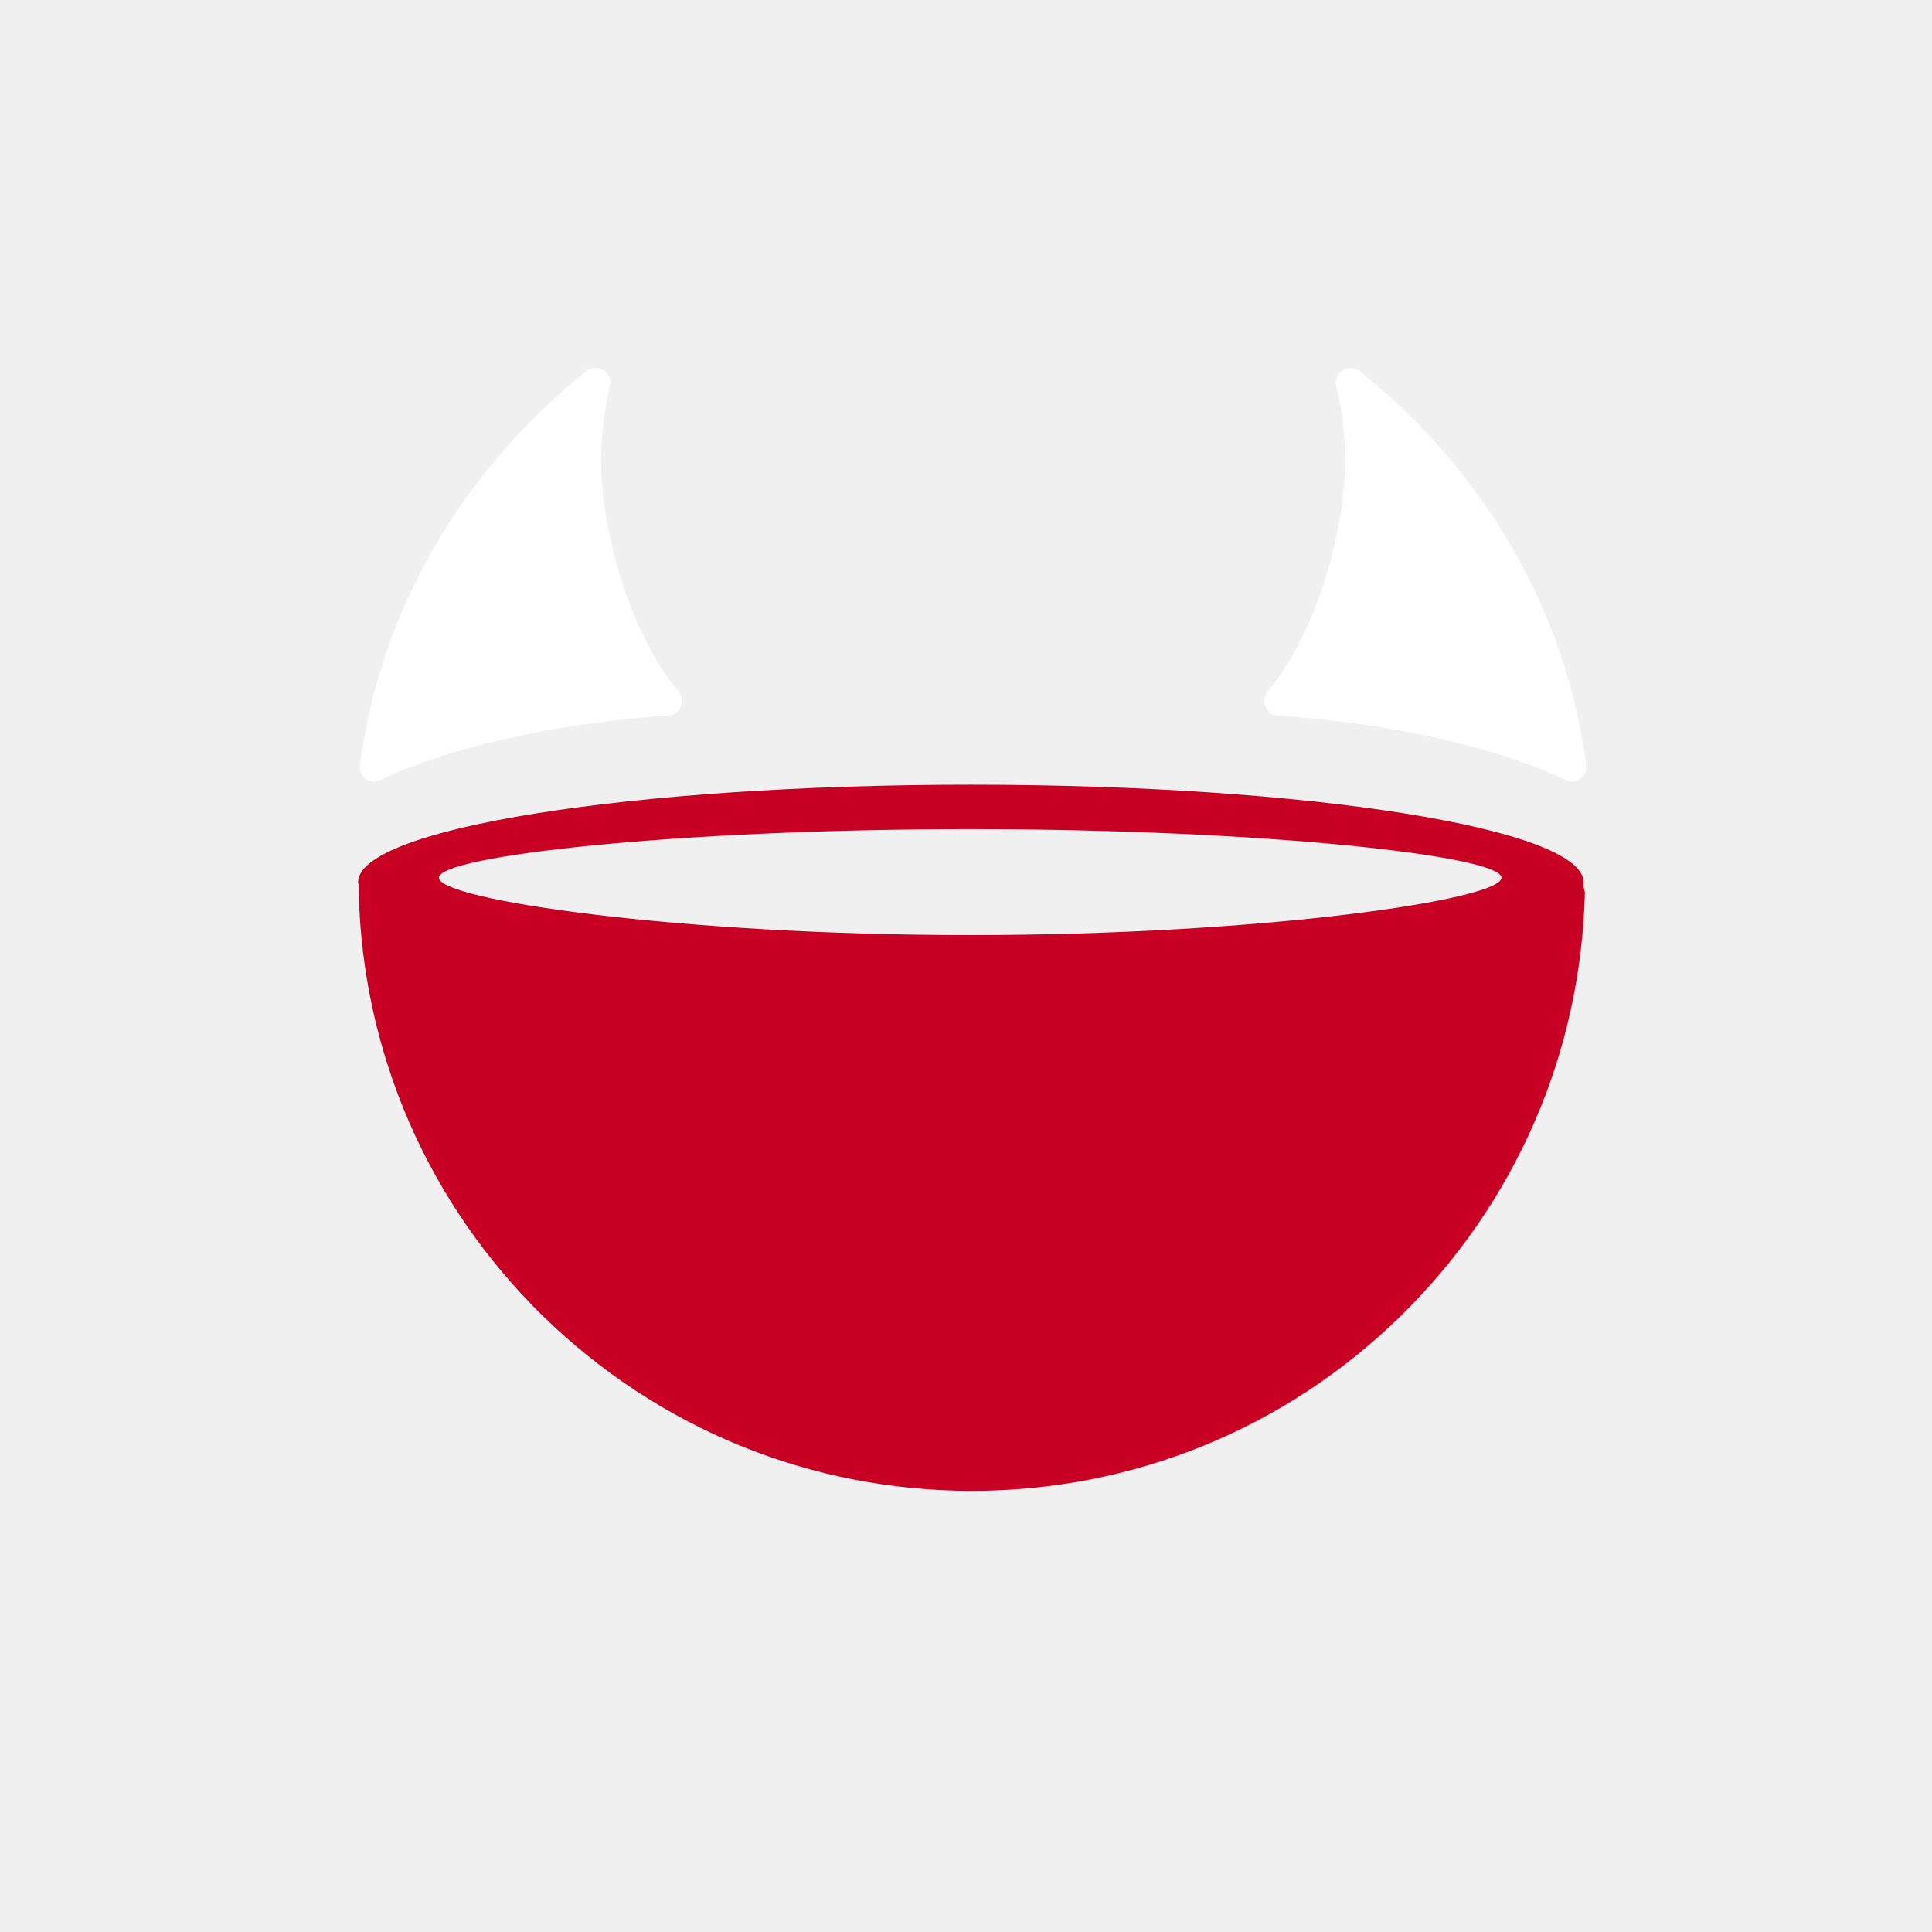
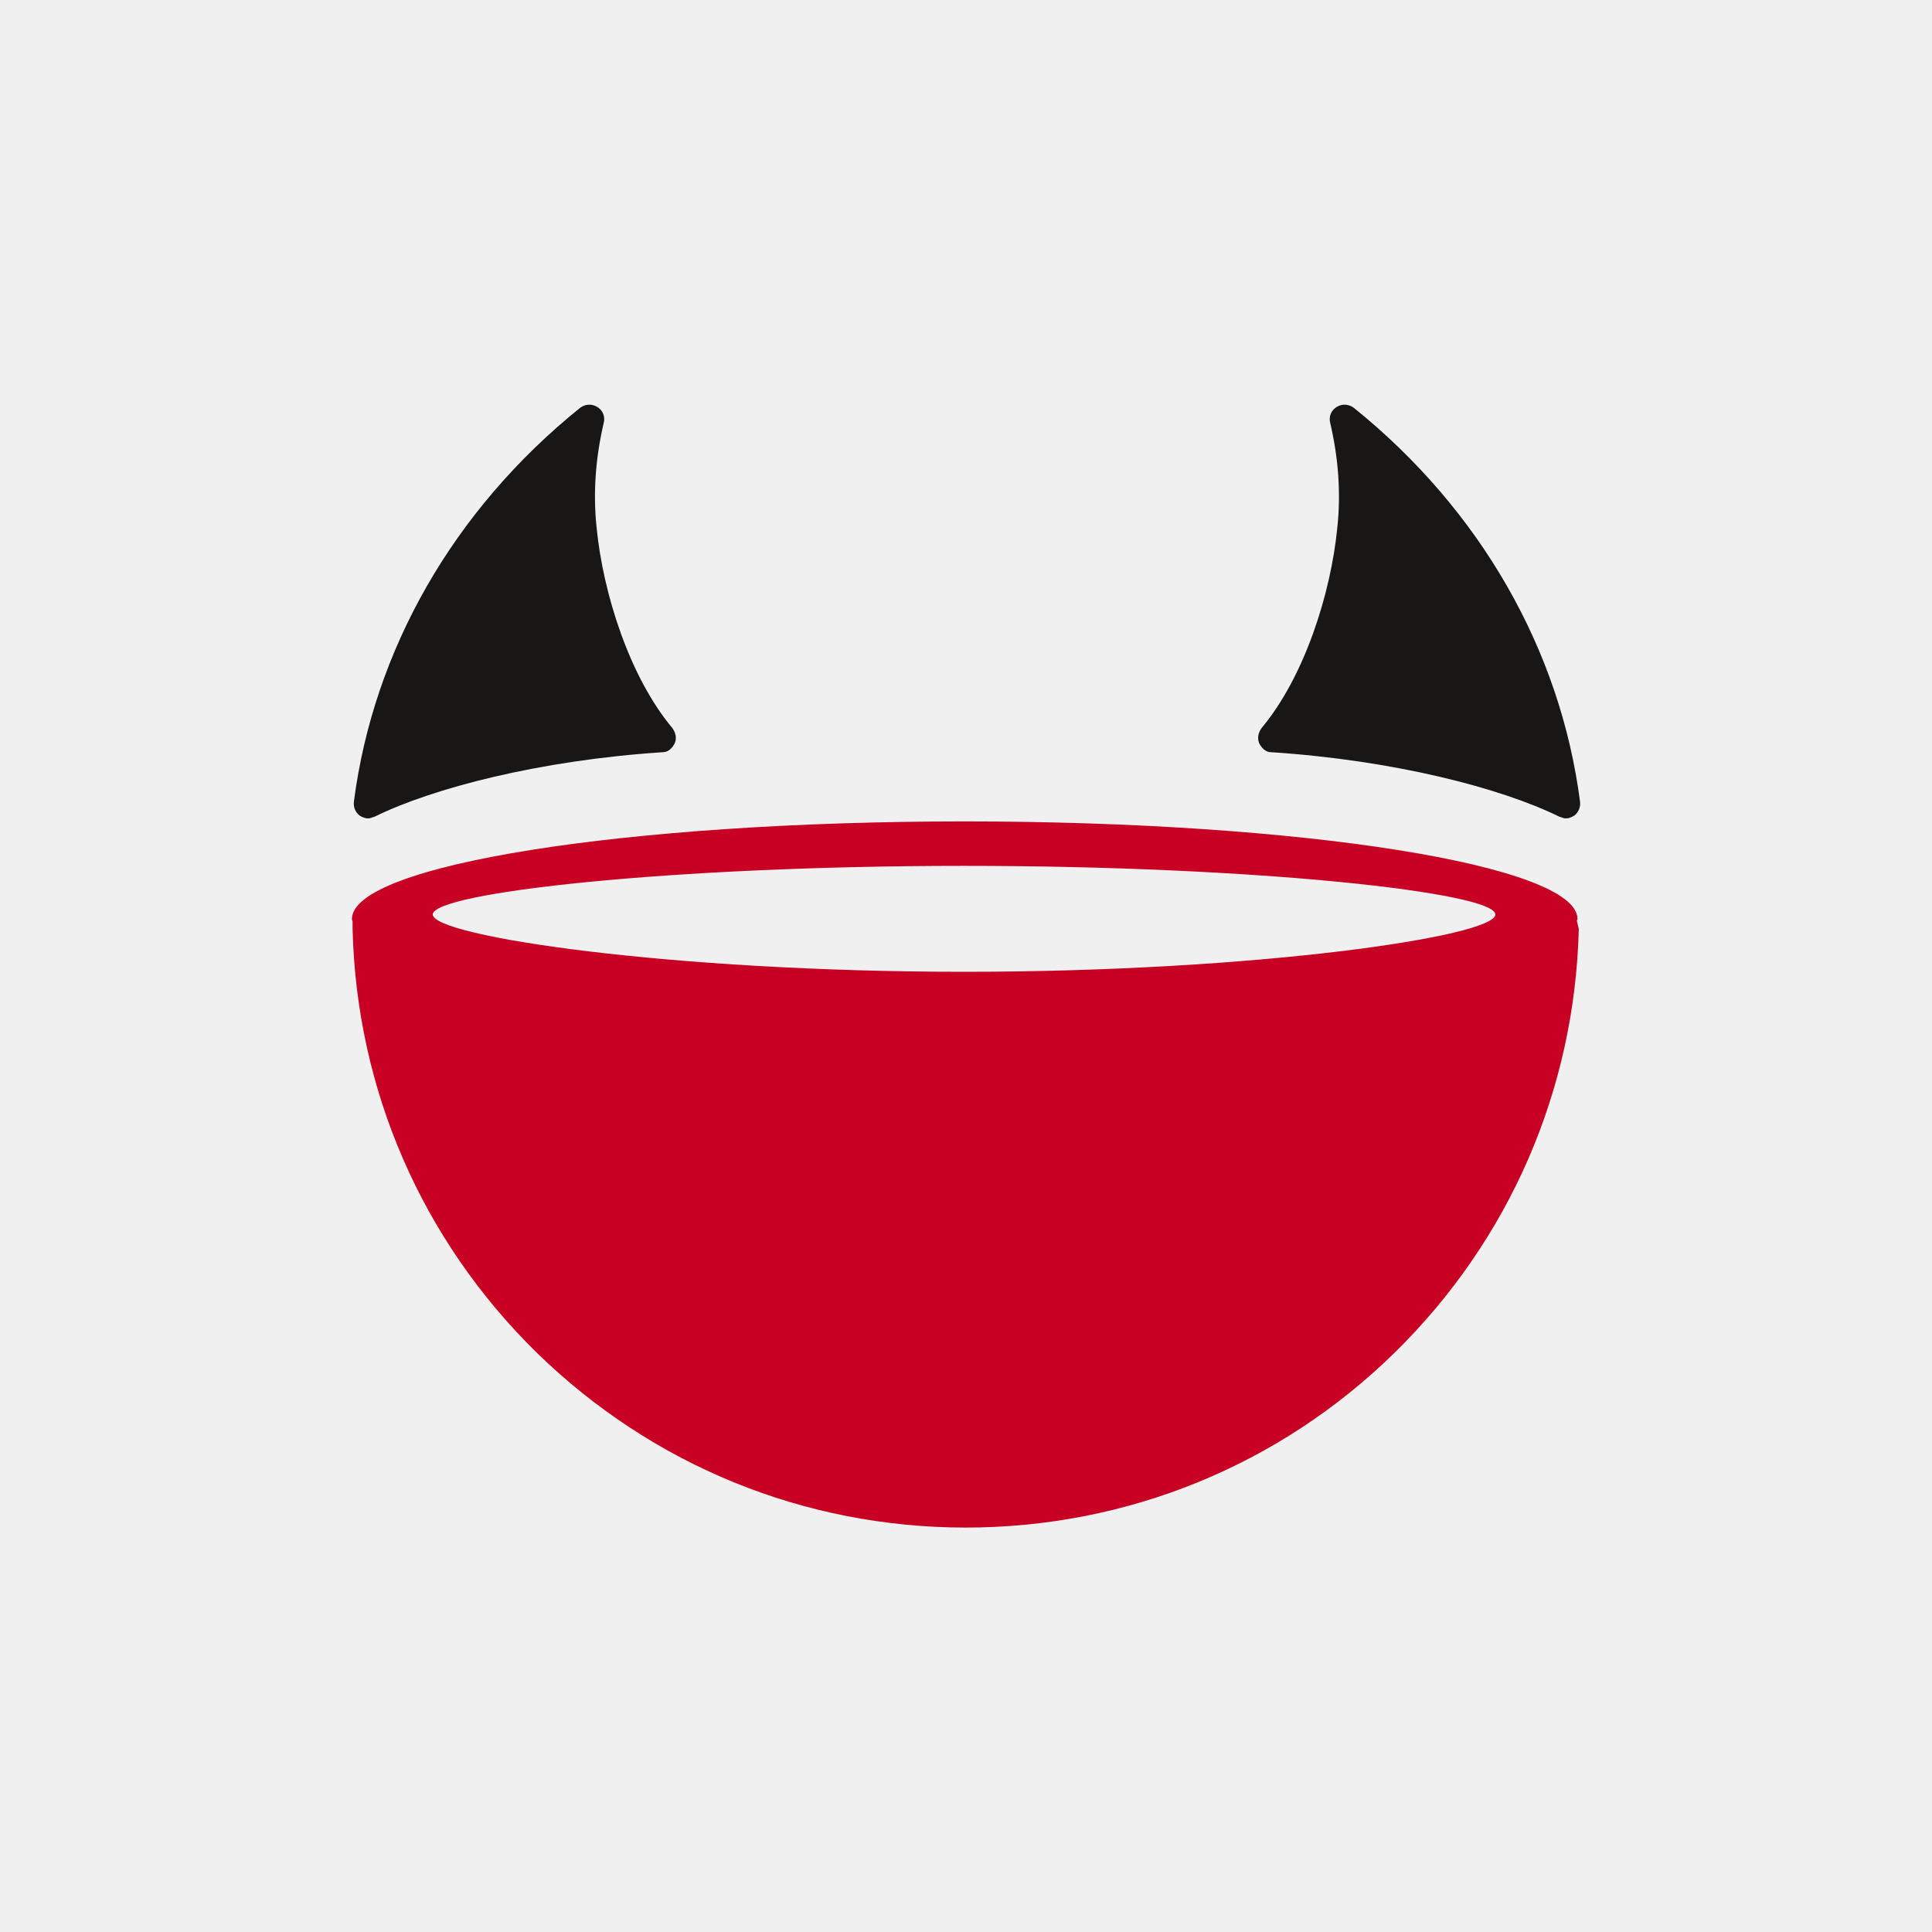
<svg xmlns="http://www.w3.org/2000/svg" version="1.1" id="Ebene_1" x="0px" y="0px" viewBox="0 0 600 600" style="enable-background:new 0 0 600 600;" xml:space="preserve">
  <style type="text/css">
- 	.st0{fill:#FFFFFF;}
+ 	.st0{fill:#181716;}
	.st1{fill:#C80023;}
</style>
  <g>
    <g>
      <g>
-         <path class="st0" d="M492.6,237.6c-6.1-47.2-31-90.7-70.2-122.3c-1.5-1.2-3.7-1.4-5.4-0.3c-1.7,1-2.5,3-2,4.9     c2.5,10.7,3.4,21.7,2.2,32.7c-2,20.3-10.2,46.2-23.5,62.1c-1,1.4-1.4,3-0.8,4.6c0.7,1.5,2,2.9,3.7,2.9     c38.4,2.5,71.6,11.2,89.5,20c0.5,0.2,1,0.3,1.5,0.5c1.2,0.2,2.2-0.2,3.2-0.8C492.1,240.9,492.8,239.3,492.6,237.6z" />
+         <path class="st0" d="M490.7,249c-6.1-47.2-31-90.7-70.2-122.3c-1.5-1.2-3.7-1.4-5.4-0.3c-1.7,1-2.5,3-2,4.9     c2.5,10.7,3.4,21.7,2.2,32.7c-2,20.3-10.2,46.2-23.5,62.1c-1,1.4-1.4,3-0.8,4.6c0.7,1.5,2,2.9,3.7,2.9     c38.4,2.5,71.6,11.2,89.5,20c0.5,0.2,1,0.3,1.5,0.5c1.2,0.2,2.2-0.2,3.2-0.8C490.2,252.3,490.9,250.7,490.7,249z" />
      </g>
-       <path class="st0" d="M111.8,237.6c6.1-47.2,31-90.7,70.2-122.3c1.5-1.2,3.7-1.4,5.4-0.3c1.7,1,2.5,3,2,4.9    c-2.5,10.7-3.4,21.7-2.2,32.7c2,20.3,10.2,46.2,23.5,62.1c1,1.4,1.4,3,0.8,4.6c-0.7,1.5-2,2.9-3.7,2.9    c-38.4,2.5-71.6,11.2-89.5,20c-0.5,0.2-1,0.3-1.5,0.5c-1.2,0.2-2.2-0.2-3.2-0.8C112.3,240.9,111.6,239.3,111.8,237.6z" />
-       <path class="st1" d="M491.6,274.5c0-0.2,0.2-0.3,0.2-0.5c0-16.7-85.3-30.3-190.3-30.3c-105.2,0-190.3,13.5-190.3,30.3    c0,0.2,0,0.3,0.2,0.7c0,0,0,0,0,0.2v2.2c1.2,49.9,21.5,96.6,57.2,131.6c35.9,35,83.1,54.3,133.2,54.3s97.5-19.3,133.2-54.3    s56-81.7,57.2-131.6L491.6,274.5L491.6,274.5z M301.3,290.4c-91,0-165-11-165-17.8s73.9-15.1,165-15.1s165,8.3,165,15.1    S392.4,290.4,301.3,290.4z" />
+       <path class="st0" d="M109.9,249c6.1-47.2,31-90.7,70.2-122.3c1.5-1.2,3.7-1.4,5.4-0.3c1.7,1,2.5,3,2,4.9    c-2.5,10.7-3.4,21.7-2.2,32.7c2,20.3,10.2,46.2,23.5,62.1c1,1.4,1.4,3,0.8,4.6c-0.7,1.5-2,2.9-3.7,2.9    c-38.4,2.5-71.6,11.2-89.5,20c-0.5,0.2-1,0.3-1.5,0.5c-1.2,0.2-2.2-0.2-3.2-0.8C110.4,252.3,109.7,250.7,109.9,249z" />
+       <path class="st1" d="M489.7,285.9c0-0.2,0.2-0.3,0.2-0.5c0-16.7-85.3-30.3-190.3-30.3c-105.2,0-190.3,13.5-190.3,30.3    c0,0.2,0,0.3,0.2,0.7c0,0,0,0,0,0.2v2.2c1.2,49.9,21.5,96.6,57.2,131.6c35.9,35,83.1,54.3,133.2,54.3s97.5-19.3,133.2-54.3    s56-81.7,57.2-131.6L489.7,285.9L489.7,285.9z M299.4,301.8c-91,0-165-11-165-17.8s73.9-15.1,165-15.1s165,8.3,165,15.1    S390.5,301.8,299.4,301.8z" />
    </g>
  </g>
</svg>
